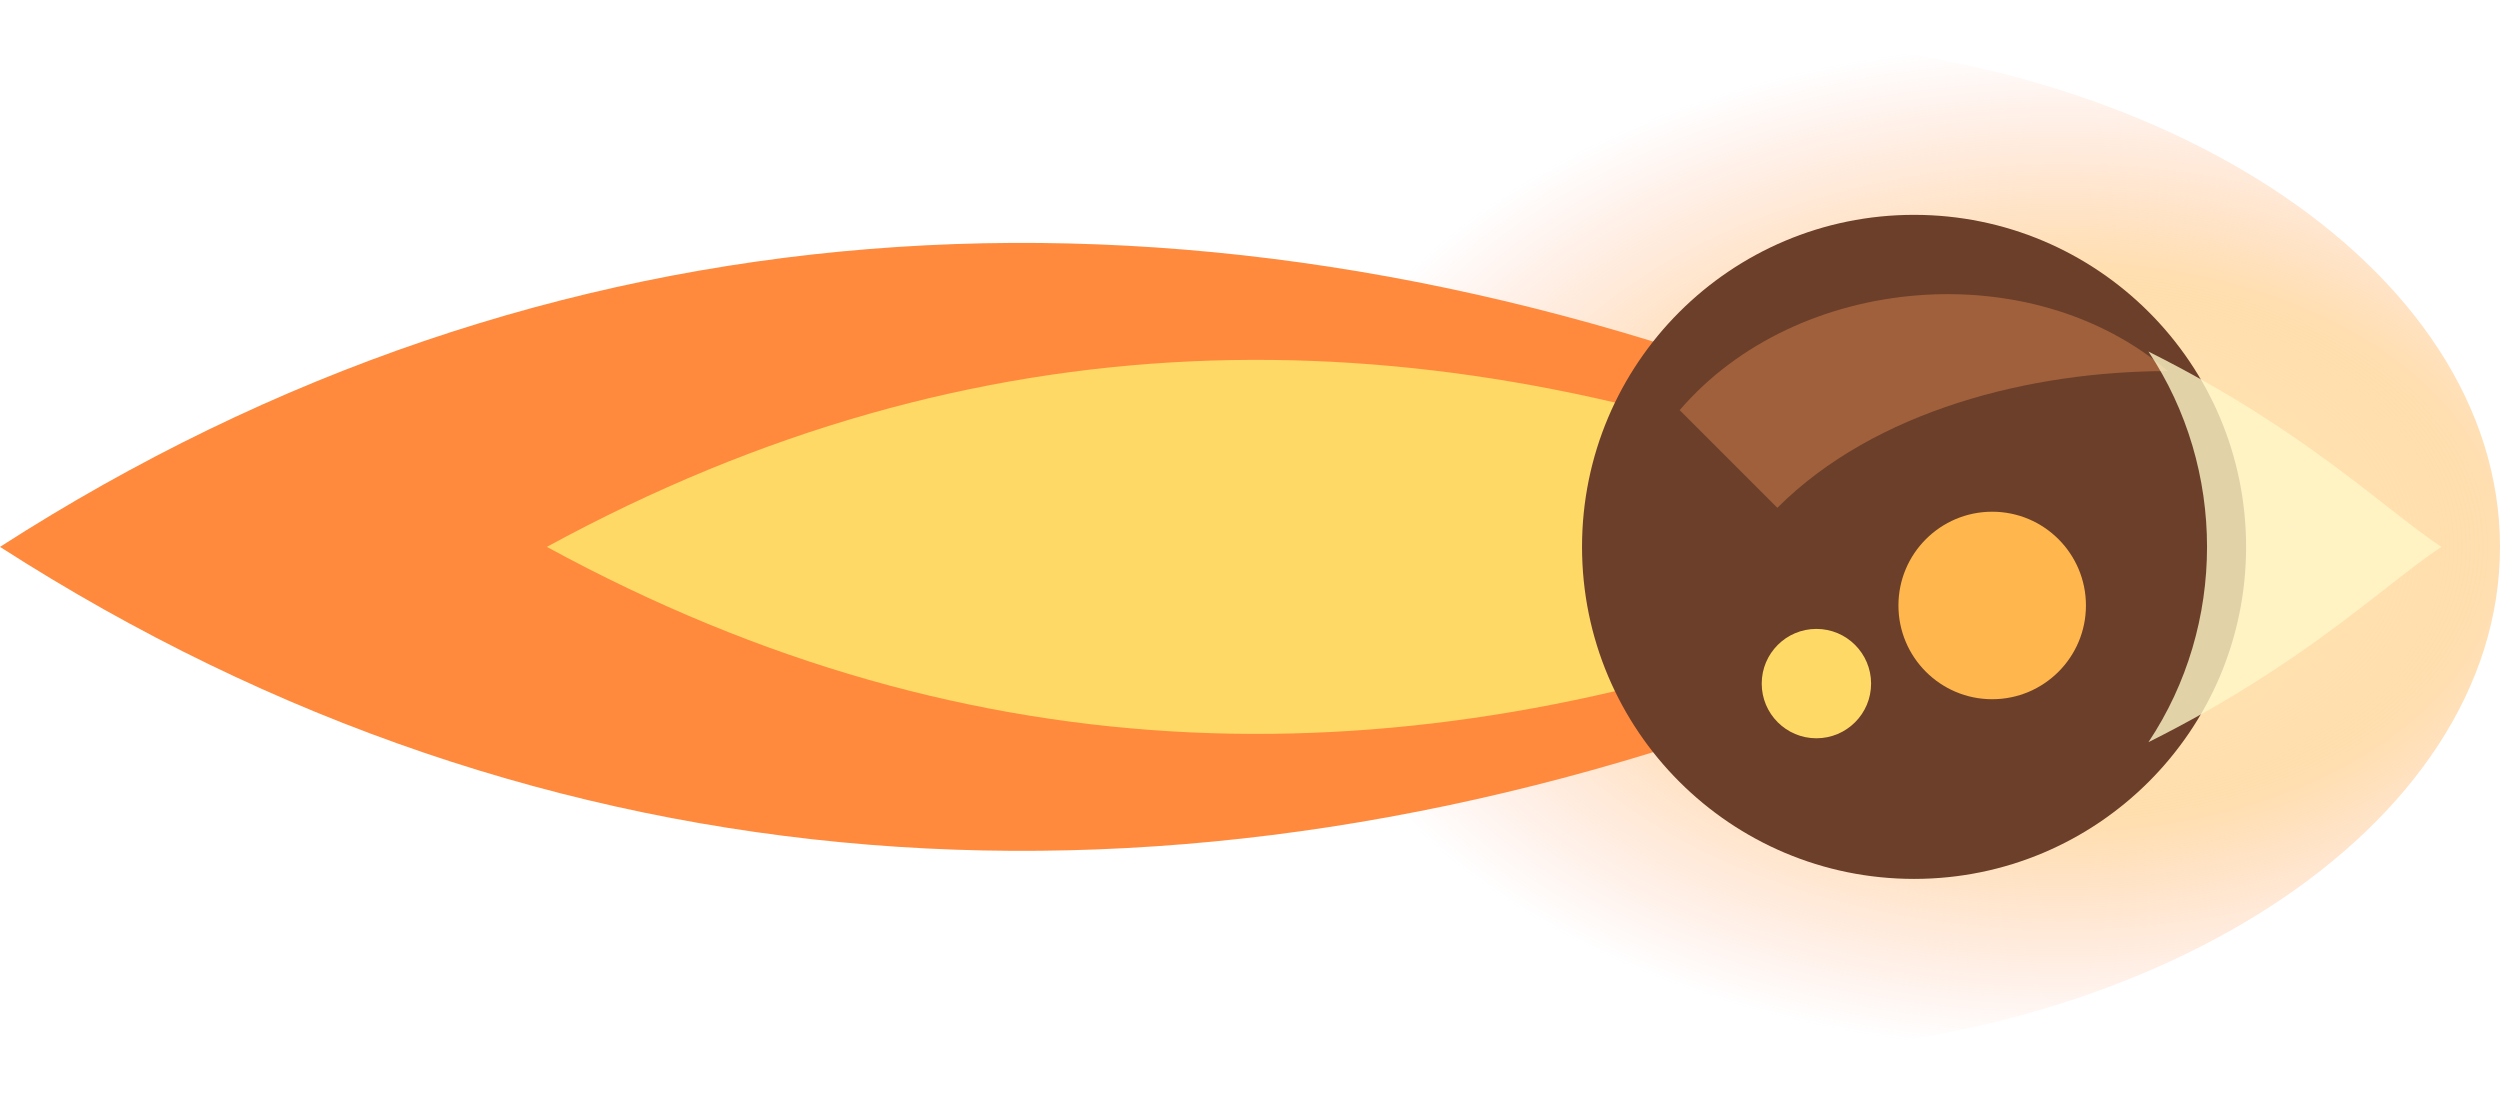
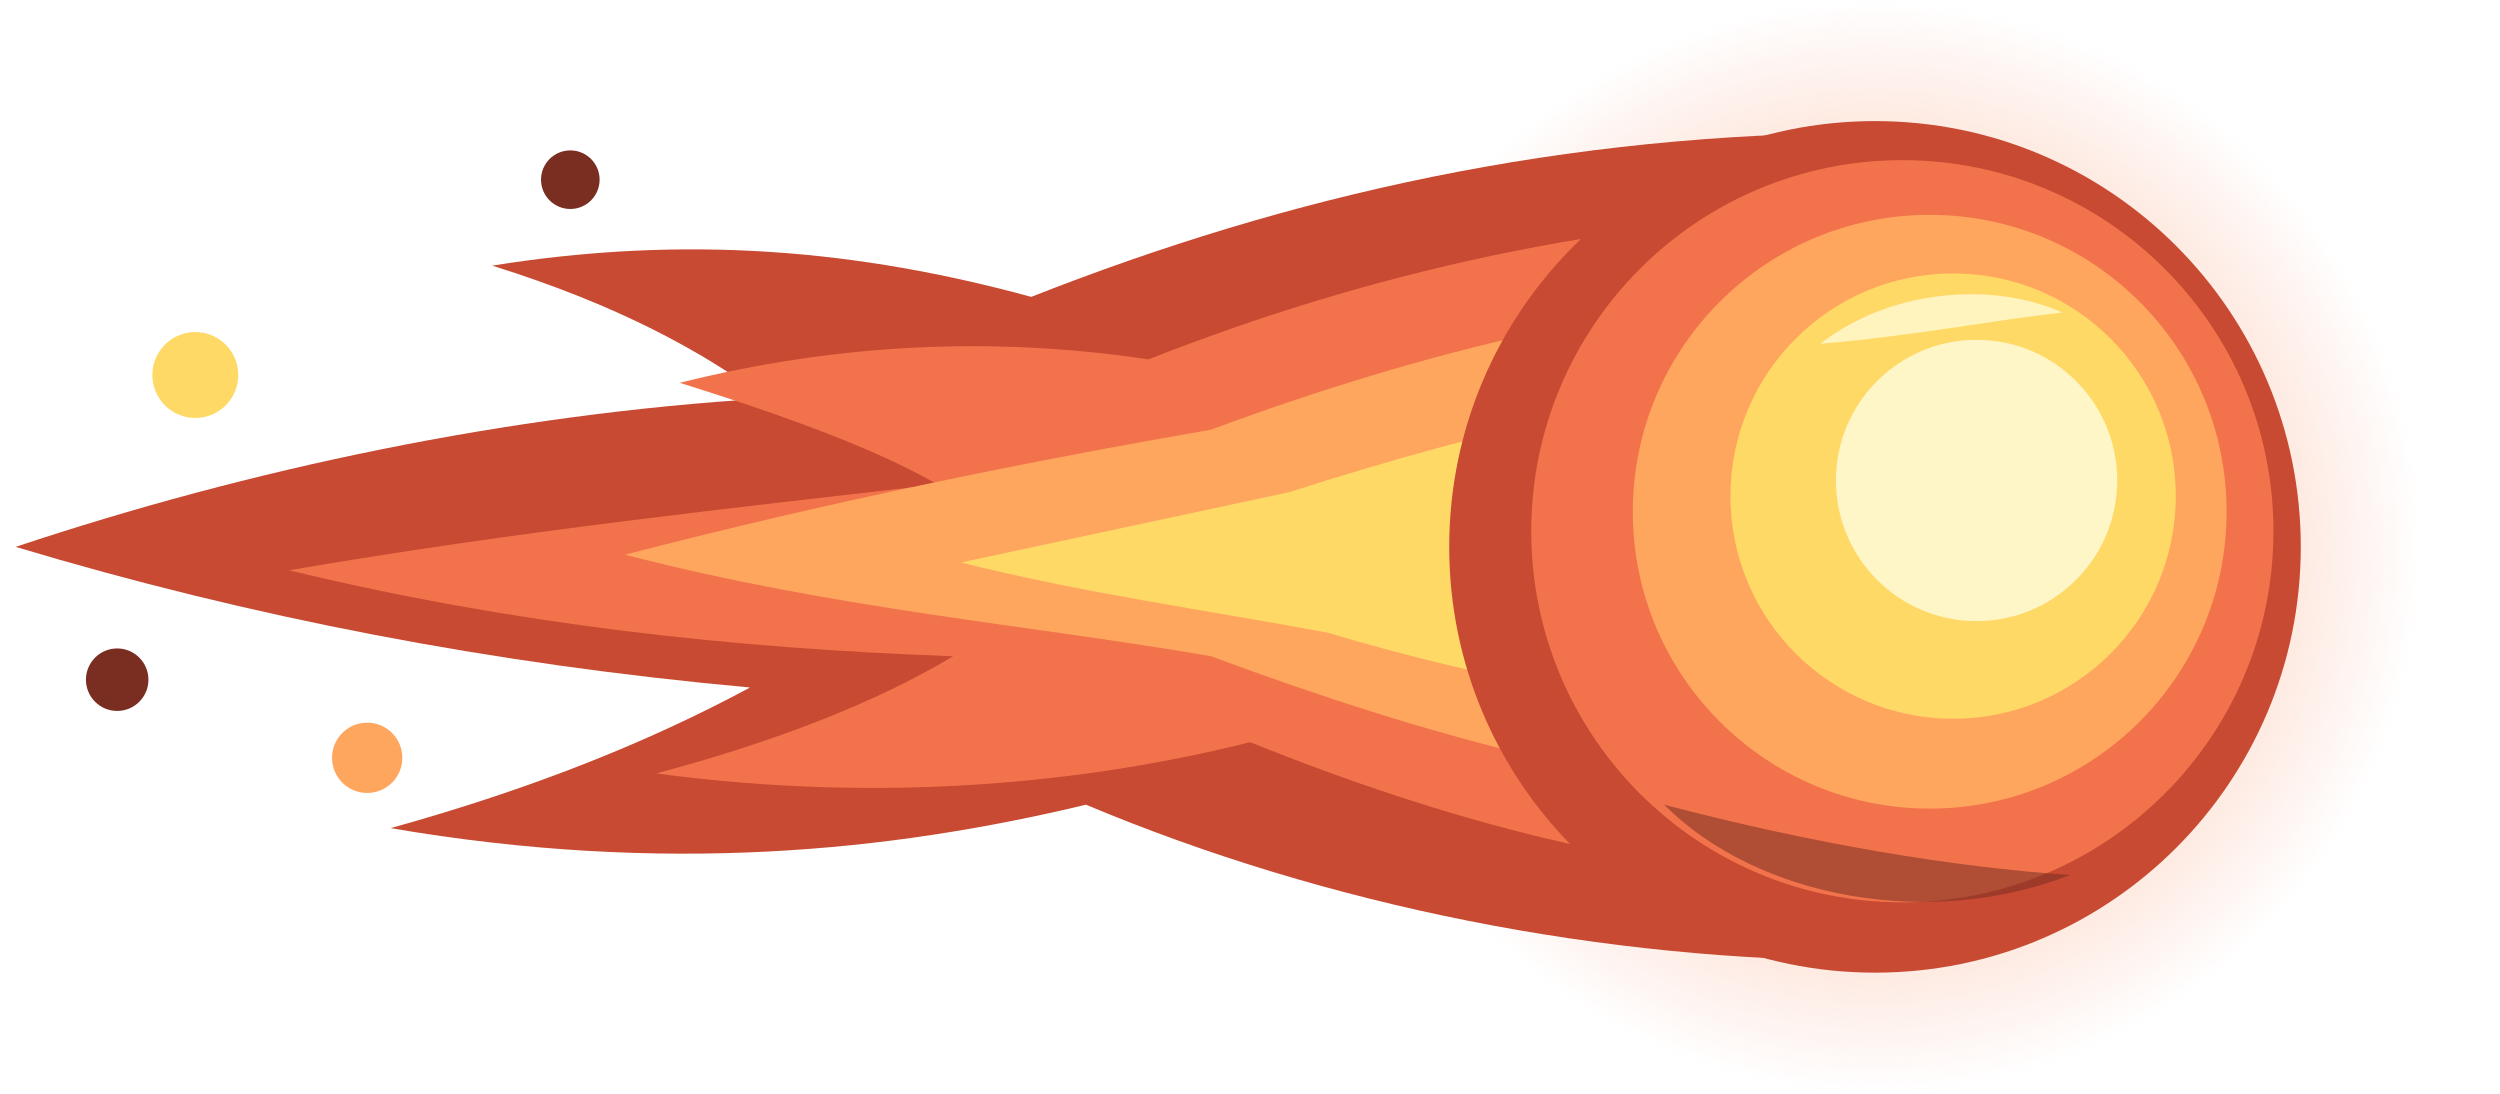
<svg xmlns="http://www.w3.org/2000/svg" width="64" height="28" viewBox="0 0 64 28">
+   <style>.fa,.fb,.fc{transform-box:fill-box;transform-origin:100% 50%}.fa{animation:fsA .2s ease-in-out infinite alternate}.fb{animation:fsB .15s ease-in-out infinite alternate}.fc{animation:fsC .24s ease-in-out infinite alternate}.fe{animation:fsE .18s linear infinite alternate}@keyframes fsA{0%{transform:scale(1,1)}100%{transform:scale(.9,1.08)}}@keyframes fsB{0%{transform:scale(.94,1.06)}100%{transform:scale(1.04,.92)}}@keyframes fsC{0%{transform:scale(1,.94)}100%{transform:scale(.88,1.06)}}@keyframes fsE{0%{opacity:.35}100%{opacity:1}}@media (prefers-reduced-motion: reduce){.fa,.fb,.fc,.fe{animation:none}}</style>
  <defs>
-     <radialGradient id="fireSeedGlow" cx="0.72" cy="0.5" r="0.5">
-       <stop offset="0%" stop-color="#fff6c8" stop-opacity="0.85" />
-       <stop offset="55%" stop-color="#ffb74d" stop-opacity="0.45" />
-       <stop offset="100%" stop-color="#ff8a65" stop-opacity="0" />
+     <radialGradient id="fireSeedGlow" cx="0.5" cy="0.5" r="0.5">
+       <stop offset="0%" stop-color="#fff6c8" stop-opacity="0.8" />
+       <stop offset="45%" stop-color="#ffa65e" stop-opacity="0.42" />
+       <stop offset="100%" stop-color="#f2734b" stop-opacity="0" />
    </radialGradient>
  </defs>
-   <ellipse cx="44" cy="14" rx="20" ry="13" fill="url(#fireSeedGlow)" />
-   <path d="M0 14C14 5 30 4 46 10L46 18C30 24 14 23 0 14Z" fill="#ff8a3d" />
-   <path d="M14 14C25 8 36 8 47 12L47 16C36 20 25 20 14 14Z" fill="#ffd966" />
-   <circle cx="49" cy="14" r="8.5" fill="#6b3f2a" />
-   <path d="M43 10.5C46 7 52 6.5 55.5 9.5C52 9.5 48 10.5 45.5 13Z" fill="#a0603c" />
-   <circle cx="51" cy="15.5" r="2.4" fill="#ffb74d" />
-   <circle cx="46.5" cy="17.5" r="1.4" fill="#ffd966" />
-   <path d="M55 9C59 11 61 13 62.5 14C61 15 59 17 55 19C57 16 57 12 55 9Z" fill="#fff6c8" opacity="0.8" />
+   <circle cx="48" cy="14" r="14" fill="url(#fireSeedGlow)" />
+   <path class="fa" d="M48 3.4C40 3.4 33 5 26.4 7.6C22 6.4 17.6 6 12.6 6.8C15.8 7.8 18 9 19.6 10.2C13 10.6 6.4 12 0.4 14C6.4 15.8 12.6 17 19.2 17.6C16.6 19 13.6 20.2 10 21.2C17 22.4 22.8 21.8 27.8 20.6C34 23.2 41 24.6 48 24.6Z" fill="#c84a32" />
+   <path class="fb" d="M48 5.4C41 5.6 35 7 29.4 9.2C25.4 8.6 21.4 8.8 17.4 9.8C20.6 10.8 22.6 11.6 24 12.4C18.8 13 13.2 13.6 7.4 14.6C13.2 16 18.8 16.6 24.4 16.8C22.4 18 19.8 19 16.8 19.8C22.8 20.6 28 20 32 19C37 21 42 22.4 48 22.6Z" fill="#f2734b" />
+   <path class="fc" d="M48 7.4C42 7.6 36.4 9 31 11C26.4 11.8 21.4 12.8 16 14.2C21.4 15.6 26.4 16 31 16.8C36.4 18.8 42 20.4 48 20.6Z" fill="#ffa65e" />
+   <path class="fb" d="M48 9.6C43 9.8 38 11 33 12.6C30.2 13.2 27.4 13.8 24.6 14.4C27.8 15.2 30.8 15.6 34 16.2C38 17.4 43 18.4 48 18.4Z" fill="#ffd966" />
+   <circle cx="48" cy="14" r="10.9" fill="#c84a32" />
+   <circle cx="48.7" cy="13.6" r="9.5" fill="#f2734b" />
+   <circle cx="49.4" cy="13.1" r="7.6" fill="#ffa65e" />
+   <circle cx="50" cy="12.7" r="5.7" fill="#ffd966" />
+   <circle cx="50.6" cy="12.3" r="3.6" fill="#fff6c8" />
+   <path d="M42.6 20.6C45 23 49.4 23.8 53 22.4C50 22.2 46.4 21.6 42.6 20.6Z" fill="#7a2e22" opacity="0.55" />
+   <path d="M46.6 8.8C48.4 7.4 51 7.2 52.8 8C51 8.2 49 8.6 46.6 8.8Z" fill="#fff6c8" opacity="0.9" />
+   <circle class="fe" cx="5" cy="9.6" r="1.1" fill="#ffd966" />
+   <circle class="fe" cx="9.4" cy="19.4" r="0.9" fill="#ffa65e" />
+   <circle cx="3" cy="17.4" r="0.8" fill="#7a2e22" />
+   <circle cx="14.6" cy="4.6" r="0.75" fill="#7a2e22" />
</svg>
